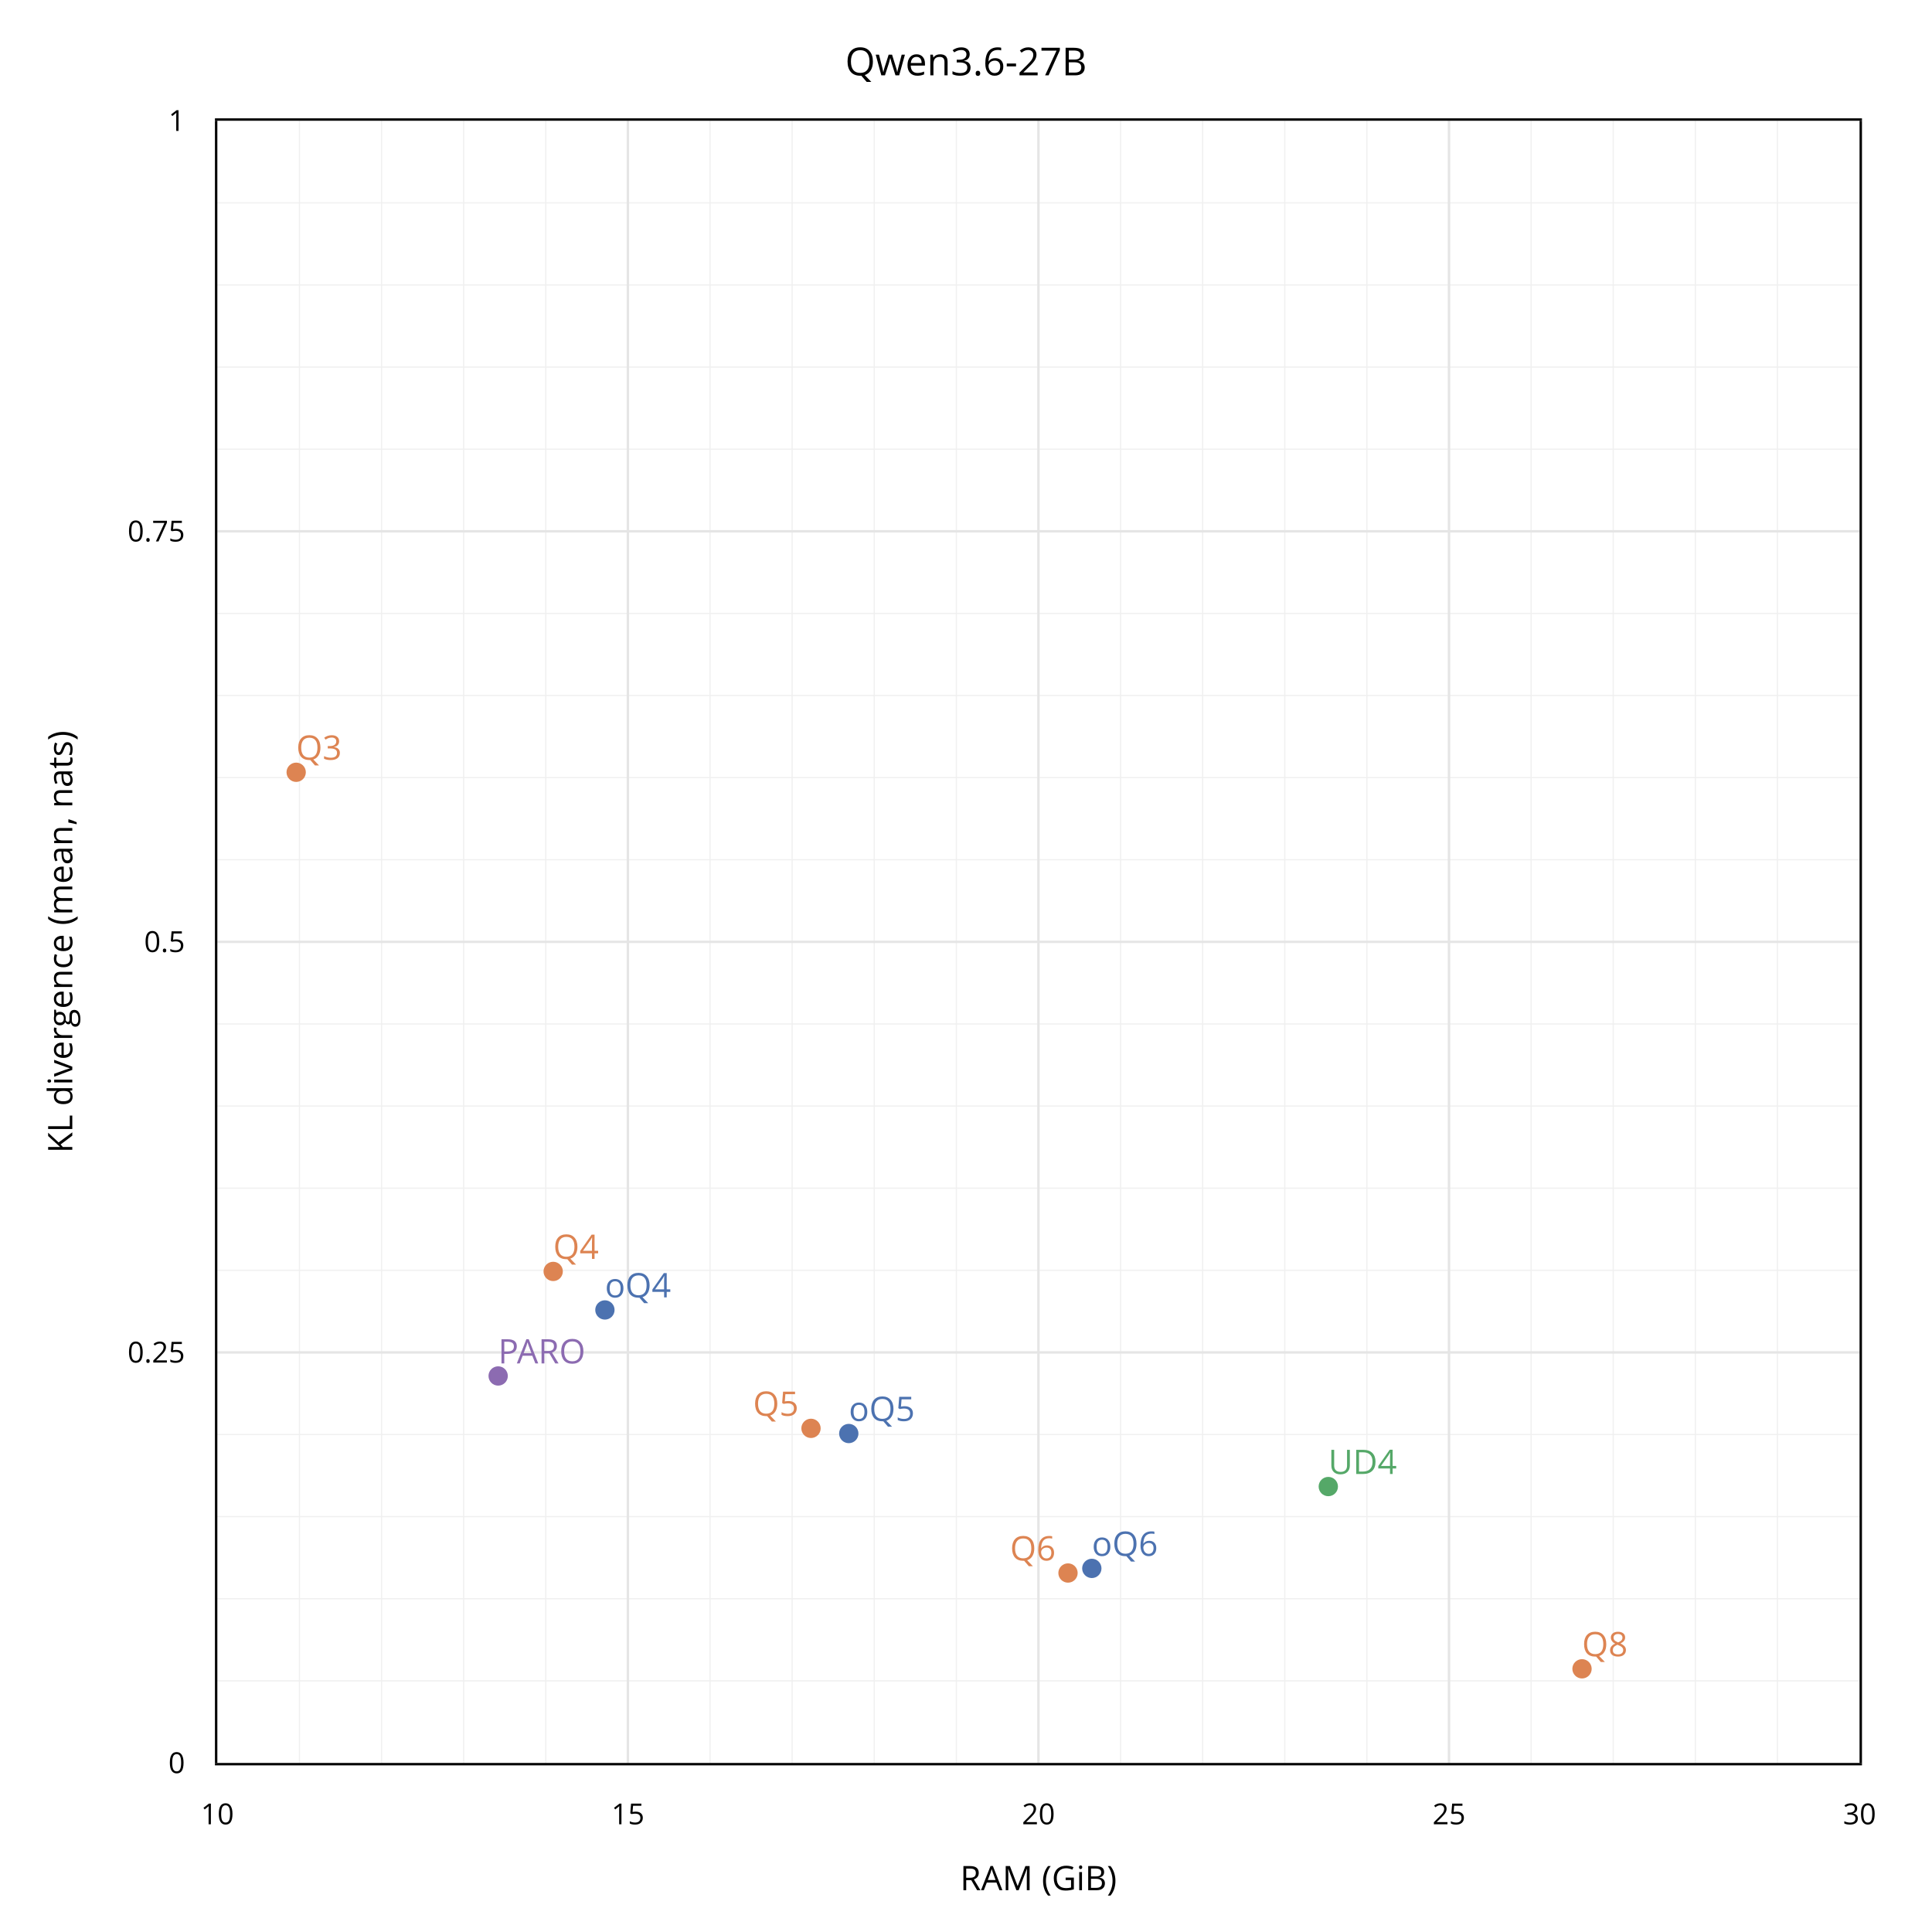
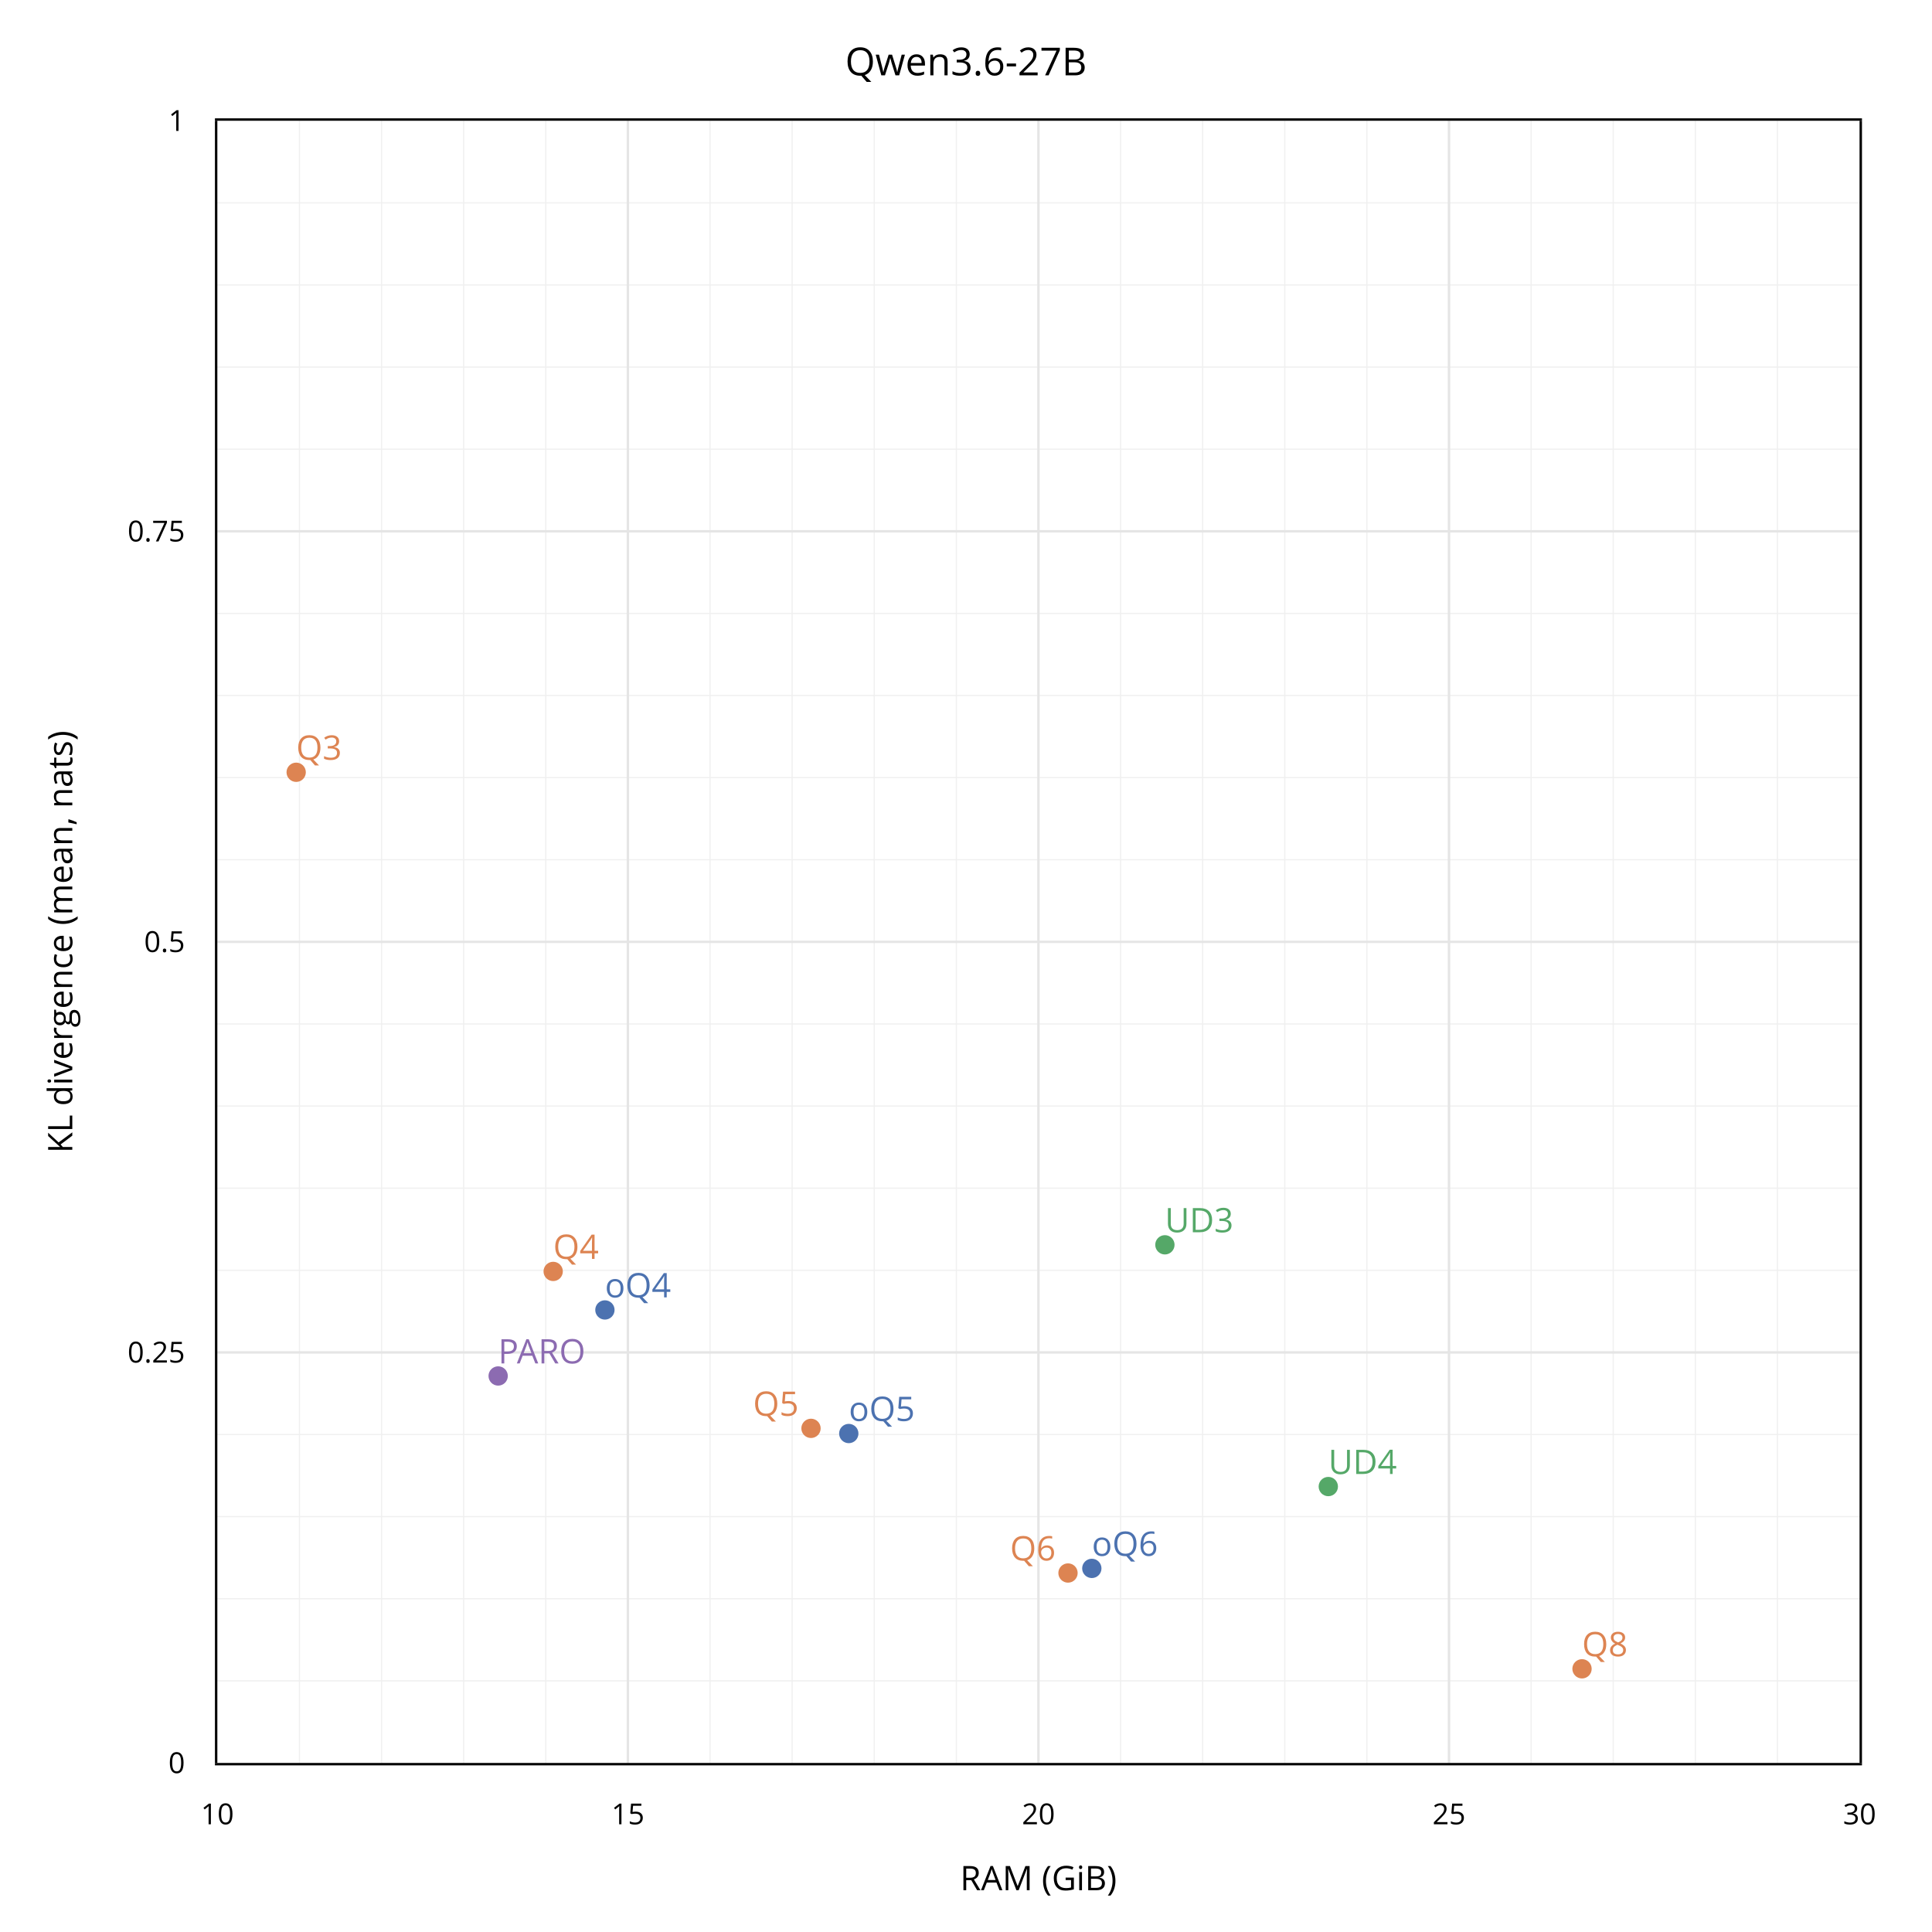
<svg xmlns="http://www.w3.org/2000/svg" class="main-svg" width="800" height="800" style="" viewBox="0 0 800 800">
  <rect x="0" y="0" width="800" height="800" style="fill: rgb(255, 255, 255); fill-opacity: 1;" />
-   <defs id="defs-e3de52">
+   <defs id="defs-06bf41">
    <g class="clips">
-       <clipPath id="clipe3de52xyplot" class="plotclip">
+       <clipPath id="clip06bf41xyplot" class="plotclip">
        <rect width="680" height="680" />
      </clipPath>
-       <clipPath class="axesclip" id="clipe3de52x">
+       <clipPath class="axesclip" id="clip06bf41x">
        <rect x="90" y="0" width="680" height="800" />
      </clipPath>
-       <clipPath class="axesclip" id="clipe3de52y">
+       <clipPath class="axesclip" id="clip06bf41y">
        <rect x="0" y="50" width="800" height="680" />
      </clipPath>
-       <clipPath class="axesclip" id="clipe3de52xy">
+       <clipPath class="axesclip" id="clip06bf41xy">
        <rect x="90" y="50" width="680" height="680" />
      </clipPath>
    </g>
    <g class="gradients" />
    <g class="patterns" />
  </defs>
  <g class="bglayer" />
  <g class="layer-below">
    <g class="imagelayer" />
    <g class="shapelayer" />
  </g>
  <g class="cartesianlayer">
    <g class="subplot xy">
      <g class="layer-subplot">
        <g class="shapelayer" />
        <g class="imagelayer" />
      </g>
      <g class="minor-gridlayer">
        <g class="x">
          <path class="xgrid crisp" transform="translate(124,0)" d="M0,50v680" style="stroke: rgb(240, 240, 240); stroke-opacity: 1; stroke-width: 0.5px;" />
          <path class="xgrid crisp" transform="translate(158,0)" d="M0,50v680" style="stroke: rgb(240, 240, 240); stroke-opacity: 1; stroke-width: 0.5px;" />
          <path class="xgrid crisp" transform="translate(192,0)" d="M0,50v680" style="stroke: rgb(240, 240, 240); stroke-opacity: 1; stroke-width: 0.5px;" />
          <path class="xgrid crisp" transform="translate(226,0)" d="M0,50v680" style="stroke: rgb(240, 240, 240); stroke-opacity: 1; stroke-width: 0.5px;" />
          <path class="xgrid crisp" transform="translate(294,0)" d="M0,50v680" style="stroke: rgb(240, 240, 240); stroke-opacity: 1; stroke-width: 0.5px;" />
          <path class="xgrid crisp" transform="translate(328,0)" d="M0,50v680" style="stroke: rgb(240, 240, 240); stroke-opacity: 1; stroke-width: 0.5px;" />
          <path class="xgrid crisp" transform="translate(362,0)" d="M0,50v680" style="stroke: rgb(240, 240, 240); stroke-opacity: 1; stroke-width: 0.5px;" />
          <path class="xgrid crisp" transform="translate(396,0)" d="M0,50v680" style="stroke: rgb(240, 240, 240); stroke-opacity: 1; stroke-width: 0.5px;" />
          <path class="xgrid crisp" transform="translate(464,0)" d="M0,50v680" style="stroke: rgb(240, 240, 240); stroke-opacity: 1; stroke-width: 0.5px;" />
          <path class="xgrid crisp" transform="translate(498,0)" d="M0,50v680" style="stroke: rgb(240, 240, 240); stroke-opacity: 1; stroke-width: 0.5px;" />
          <path class="xgrid crisp" transform="translate(532,0)" d="M0,50v680" style="stroke: rgb(240, 240, 240); stroke-opacity: 1; stroke-width: 0.5px;" />
          <path class="xgrid crisp" transform="translate(566,0)" d="M0,50v680" style="stroke: rgb(240, 240, 240); stroke-opacity: 1; stroke-width: 0.5px;" />
          <path class="xgrid crisp" transform="translate(634,0)" d="M0,50v680" style="stroke: rgb(240, 240, 240); stroke-opacity: 1; stroke-width: 0.5px;" />
          <path class="xgrid crisp" transform="translate(668,0)" d="M0,50v680" style="stroke: rgb(240, 240, 240); stroke-opacity: 1; stroke-width: 0.5px;" />
          <path class="xgrid crisp" transform="translate(702,0)" d="M0,50v680" style="stroke: rgb(240, 240, 240); stroke-opacity: 1; stroke-width: 0.5px;" />
          <path class="xgrid crisp" transform="translate(736,0)" d="M0,50v680" style="stroke: rgb(240, 240, 240); stroke-opacity: 1; stroke-width: 0.5px;" />
        </g>
        <g class="y">
          <path class="ygrid crisp" transform="translate(0,696)" d="M90,0h680" style="stroke: rgb(240, 240, 240); stroke-opacity: 1; stroke-width: 0.5px;" />
          <path class="ygrid crisp" transform="translate(0,662)" d="M90,0h680" style="stroke: rgb(240, 240, 240); stroke-opacity: 1; stroke-width: 0.5px;" />
          <path class="ygrid crisp" transform="translate(0,628)" d="M90,0h680" style="stroke: rgb(240, 240, 240); stroke-opacity: 1; stroke-width: 0.5px;" />
          <path class="ygrid crisp" transform="translate(0,594)" d="M90,0h680" style="stroke: rgb(240, 240, 240); stroke-opacity: 1; stroke-width: 0.5px;" />
          <path class="ygrid crisp" transform="translate(0,526)" d="M90,0h680" style="stroke: rgb(240, 240, 240); stroke-opacity: 1; stroke-width: 0.5px;" />
          <path class="ygrid crisp" transform="translate(0,492)" d="M90,0h680" style="stroke: rgb(240, 240, 240); stroke-opacity: 1; stroke-width: 0.5px;" />
          <path class="ygrid crisp" transform="translate(0,458)" d="M90,0h680" style="stroke: rgb(240, 240, 240); stroke-opacity: 1; stroke-width: 0.5px;" />
          <path class="ygrid crisp" transform="translate(0,424)" d="M90,0h680" style="stroke: rgb(240, 240, 240); stroke-opacity: 1; stroke-width: 0.5px;" />
          <path class="ygrid crisp" transform="translate(0,356)" d="M90,0h680" style="stroke: rgb(240, 240, 240); stroke-opacity: 1; stroke-width: 0.5px;" />
          <path class="ygrid crisp" transform="translate(0,322)" d="M90,0h680" style="stroke: rgb(240, 240, 240); stroke-opacity: 1; stroke-width: 0.5px;" />
          <path class="ygrid crisp" transform="translate(0,288)" d="M90,0h680" style="stroke: rgb(240, 240, 240); stroke-opacity: 1; stroke-width: 0.5px;" />
          <path class="ygrid crisp" transform="translate(0,254)" d="M90,0h680" style="stroke: rgb(240, 240, 240); stroke-opacity: 1; stroke-width: 0.5px;" />
          <path class="ygrid crisp" transform="translate(0,186)" d="M90,0h680" style="stroke: rgb(240, 240, 240); stroke-opacity: 1; stroke-width: 0.5px;" />
          <path class="ygrid crisp" transform="translate(0,152)" d="M90,0h680" style="stroke: rgb(240, 240, 240); stroke-opacity: 1; stroke-width: 0.5px;" />
          <path class="ygrid crisp" transform="translate(0,118)" d="M90,0h680" style="stroke: rgb(240, 240, 240); stroke-opacity: 1; stroke-width: 0.5px;" />
          <path class="ygrid crisp" transform="translate(0,84)" d="M90,0h680" style="stroke: rgb(240, 240, 240); stroke-opacity: 1; stroke-width: 0.5px;" />
        </g>
      </g>
      <g class="gridlayer">
        <g class="x">
          <path class="xgrid crisp" transform="translate(260,0)" d="M0,50v680" style="stroke: rgb(229, 229, 229); stroke-opacity: 1; stroke-width: 1px;" />
          <path class="xgrid crisp" transform="translate(430,0)" d="M0,50v680" style="stroke: rgb(229, 229, 229); stroke-opacity: 1; stroke-width: 1px;" />
          <path class="xgrid crisp" transform="translate(600,0)" d="M0,50v680" style="stroke: rgb(229, 229, 229); stroke-opacity: 1; stroke-width: 1px;" />
        </g>
        <g class="y">
          <path class="ygrid crisp" transform="translate(0,560)" d="M90,0h680" style="stroke: rgb(229, 229, 229); stroke-opacity: 1; stroke-width: 1px;" />
          <path class="ygrid crisp" transform="translate(0,390)" d="M90,0h680" style="stroke: rgb(229, 229, 229); stroke-opacity: 1; stroke-width: 1px;" />
          <path class="ygrid crisp" transform="translate(0,220)" d="M90,0h680" style="stroke: rgb(229, 229, 229); stroke-opacity: 1; stroke-width: 1px;" />
        </g>
      </g>
      <g class="zerolinelayer" />
      <g class="layer-between">
        <g class="shapelayer" />
        <g class="imagelayer" />
      </g>
      <path class="xlines-below" />
      <path class="ylines-below" />
      <g class="overlines-below" />
      <g class="xaxislayer-below" />
      <g class="yaxislayer-below" />
      <g class="overaxes-below" />
      <g class="overplot">
-         <g class="xy" transform="translate(90,50)" clip-path="url(#clipe3de52xyplot)">
+         <g class="xy" transform="translate(90,50)" clip-path="url(#clip06bf41xyplot)">
          <g class="scatterlayer mlayer">
-             <g class="trace scatter tracec4fec9" style="stroke-miterlimit: 2; opacity: 1;">
+             <g class="trace scatter tracef298c3" style="stroke-miterlimit: 2; opacity: 1;">
              <g class="fills" />
              <g class="errorbars" />
              <g class="lines" />
              <g class="points">
                <path class="point" transform="translate(32.64,269.78)" d="M4,0A4,4 0 1,1 0,-4A4,4 0 0,1 4,0Z" style="opacity: 1; stroke-width: 0px; fill: rgb(221, 132, 82); fill-opacity: 1;" />
                <path class="point" transform="translate(139.06,476.47)" d="M4,0A4,4 0 1,1 0,-4A4,4 0 0,1 4,0Z" style="opacity: 1; stroke-width: 0px; fill: rgb(221, 132, 82); fill-opacity: 1;" />
                <path class="point" transform="translate(245.82,541.45)" d="M4,0A4,4 0 1,1 0,-4A4,4 0 0,1 4,0Z" style="opacity: 1; stroke-width: 0px; fill: rgb(221, 132, 82); fill-opacity: 1;" />
                <path class="point" transform="translate(352.24,601.35)" d="M4,0A4,4 0 1,1 0,-4A4,4 0 0,1 4,0Z" style="opacity: 1; stroke-width: 0px; fill: rgb(221, 132, 82); fill-opacity: 1;" />
                <path class="point" transform="translate(565.08,641.02)" d="M4,0A4,4 0 1,1 0,-4A4,4 0 0,1 4,0Z" style="opacity: 1; stroke-width: 0px; fill: rgb(221, 132, 82); fill-opacity: 1;" />
              </g>
              <g class="text" />
            </g>
-             <g class="trace scatter tracecc6c83" style="stroke-miterlimit: 2; opacity: 1;">
+             <g class="trace scatter traceffd597" style="stroke-miterlimit: 2; opacity: 1;">
              <g class="fills" />
              <g class="errorbars" />
              <g class="lines" />
              <g class="points" />
              <g class="text">
                <g class="textpoint" transform="translate(0,-3.5)">
                  <text x="32.64" y="268.08" text-anchor="start" style="font-family: 'Open Sans', verdana, arial, sans-serif; font-size: 14px; fill: rgb(221, 132, 82); fill-opacity: 1; white-space: pre;">Q3</text>
                </g>
                <g class="textpoint" transform="translate(0,-3.5)">
                  <text x="139.06" y="474.77" text-anchor="start" style="font-family: 'Open Sans', verdana, arial, sans-serif; font-size: 14px; fill: rgb(221, 132, 82); fill-opacity: 1; white-space: pre;">Q4</text>
                </g>
                <g class="textpoint" transform="translate(0,-3.5)">
                  <text x="240.72" y="539.75" text-anchor="end" style="font-family: 'Open Sans', verdana, arial, sans-serif; font-size: 14px; fill: rgb(221, 132, 82); fill-opacity: 1; white-space: pre;">Q5</text>
                </g>
                <g class="textpoint" transform="translate(0,-3.5)">
                  <text x="347.14" y="599.65" text-anchor="end" style="font-family: 'Open Sans', verdana, arial, sans-serif; font-size: 14px; fill: rgb(221, 132, 82); fill-opacity: 1; white-space: pre;">Q6</text>
                </g>
                <g class="textpoint" transform="translate(0,-3.5)">
                  <text x="565.08" y="639.32" text-anchor="start" style="font-family: 'Open Sans', verdana, arial, sans-serif; font-size: 14px; fill: rgb(221, 132, 82); fill-opacity: 1; white-space: pre;">Q8</text>
                </g>
              </g>
            </g>
-             <g class="trace scatter tracef44af9" style="stroke-miterlimit: 2; opacity: 1;">
+             <g class="trace scatter trace7d313f" style="stroke-miterlimit: 2; opacity: 1;">
              <g class="fills" />
              <g class="errorbars" />
              <g class="lines" />
              <g class="points">
                <path class="point" transform="translate(160.48,492.42)" d="M4,0A4,4 0 1,1 0,-4A4,4 0 0,1 4,0Z" style="opacity: 1; stroke-width: 0px; fill: rgb(76, 114, 176); fill-opacity: 1;" />
                <path class="point" transform="translate(261.46,543.59)" d="M4,0A4,4 0 1,1 0,-4A4,4 0 0,1 4,0Z" style="opacity: 1; stroke-width: 0px; fill: rgb(76, 114, 176); fill-opacity: 1;" />
                <path class="point" transform="translate(362.1,599.44)" d="M4,0A4,4 0 1,1 0,-4A4,4 0 0,1 4,0Z" style="opacity: 1; stroke-width: 0px; fill: rgb(76, 114, 176); fill-opacity: 1;" />
              </g>
              <g class="text" />
            </g>
-             <g class="trace scatter tracea28cbe" style="stroke-miterlimit: 2; opacity: 1;">
+             <g class="trace scatter trace7cdae5" style="stroke-miterlimit: 2; opacity: 1;">
              <g class="fills" />
              <g class="errorbars" />
              <g class="lines" />
              <g class="points" />
              <g class="text">
                <g class="textpoint" transform="translate(0,-3.5)">
                  <text x="160.48" y="490.72" text-anchor="start" style="font-family: 'Open Sans', verdana, arial, sans-serif; font-size: 14px; fill: rgb(76, 114, 176); fill-opacity: 1; white-space: pre;">oQ4</text>
                </g>
                <g class="textpoint" transform="translate(0,-3.5)">
                  <text x="261.46" y="541.89" text-anchor="start" style="font-family: 'Open Sans', verdana, arial, sans-serif; font-size: 14px; fill: rgb(76, 114, 176); fill-opacity: 1; white-space: pre;">oQ5</text>
                </g>
                <g class="textpoint" transform="translate(0,-3.5)">
                  <text x="362.1" y="597.74" text-anchor="start" style="font-family: 'Open Sans', verdana, arial, sans-serif; font-size: 14px; fill: rgb(76, 114, 176); fill-opacity: 1; white-space: pre;">oQ6</text>
                </g>
              </g>
            </g>
-             <g class="trace scatter tracef68344" style="stroke-miterlimit: 2; opacity: 1;">
-               <g class="fills" />
-               <g class="errorbars" />
-               <g class="lines" />
-               <g class="points">
+             <g class="trace scatter trace2d2e86" style="stroke-miterlimit: 2; opacity: 1;">
+               <g class="fills" />
+               <g class="errorbars" />
+               <g class="lines" />
+               <g class="points">
+                 <path class="point" transform="translate(392.36,465.45)" d="M4,0A4,4 0 1,1 0,-4A4,4 0 0,1 4,0Z" style="opacity: 1; stroke-width: 0px; fill: rgb(85, 168, 104); fill-opacity: 1;" />
                <path class="point" transform="translate(460.02,565.55)" d="M4,0A4,4 0 1,1 0,-4A4,4 0 0,1 4,0Z" style="opacity: 1; stroke-width: 0px; fill: rgb(85, 168, 104); fill-opacity: 1;" />
              </g>
              <g class="text" />
            </g>
-             <g class="trace scatter tracef704ee" style="stroke-miterlimit: 2; opacity: 1;">
-               <g class="fills" />
-               <g class="errorbars" />
-               <g class="lines" />
-               <g class="points" />
-               <g class="text">
+             <g class="trace scatter trace3dfa4c" style="stroke-miterlimit: 2; opacity: 1;">
+               <g class="fills" />
+               <g class="errorbars" />
+               <g class="lines" />
+               <g class="points" />
+               <g class="text">
+                 <g class="textpoint" transform="translate(0,-3.5)">
+                   <text x="392.36" y="463.75" text-anchor="start" style="font-family: 'Open Sans', verdana, arial, sans-serif; font-size: 14px; fill: rgb(85, 168, 104); fill-opacity: 1; white-space: pre;">UD3</text>
+                 </g>
                <g class="textpoint" transform="translate(0,-3.5)">
                  <text x="460.02" y="563.85" text-anchor="start" style="font-family: 'Open Sans', verdana, arial, sans-serif; font-size: 14px; fill: rgb(85, 168, 104); fill-opacity: 1; white-space: pre;">UD4</text>
                </g>
              </g>
            </g>
-             <g class="trace scatter trace532811" style="stroke-miterlimit: 2; opacity: 1;">
+             <g class="trace scatter trace2a0a92" style="stroke-miterlimit: 2; opacity: 1;">
              <g class="fills" />
              <g class="errorbars" />
              <g class="lines" />
              <g class="points">
                <path class="point" transform="translate(116.28,519.76)" d="M4,0A4,4 0 1,1 0,-4A4,4 0 0,1 4,0Z" style="opacity: 1; stroke-width: 0px; fill: rgb(140, 107, 177); fill-opacity: 1;" />
              </g>
              <g class="text" />
            </g>
-             <g class="trace scatter tracead3c04" style="stroke-miterlimit: 2; opacity: 1;">
+             <g class="trace scatter trace109c50" style="stroke-miterlimit: 2; opacity: 1;">
              <g class="fills" />
              <g class="errorbars" />
              <g class="lines" />
              <g class="points" />
              <g class="text">
                <g class="textpoint" transform="translate(0,-3.5)">
                  <text x="116.28" y="518.06" text-anchor="start" style="font-family: 'Open Sans', verdana, arial, sans-serif; font-size: 14px; fill: rgb(140, 107, 177); fill-opacity: 1; white-space: pre;">PARO</text>
                </g>
              </g>
            </g>
          </g>
        </g>
      </g>
      <g class="zerolinelayer-above" />
      <path class="xlines-above crisp" d="M89,730.5H771M89,49.5H771" style="fill: none; stroke-width: 1px; stroke: rgb(0, 0, 0); stroke-opacity: 1;" />
      <path class="ylines-above crisp" d="M89.5,50V730M770.5,50V730" style="fill: none; stroke-width: 1px; stroke: rgb(0, 0, 0); stroke-opacity: 1;" />
      <g class="overlines-above" />
      <g class="xaxislayer-above">
        <g class="xtick">
          <text text-anchor="middle" x="0" y="745.4" transform="translate(90,10)" style="font-family: 'Open Sans', verdana, arial, sans-serif; font-size: 12px; fill: rgb(0, 0, 0); fill-opacity: 1; white-space: pre;">10</text>
        </g>
        <g class="xtick">
          <text text-anchor="middle" x="0" y="745.4" style="font-family: 'Open Sans', verdana, arial, sans-serif; font-size: 12px; fill: rgb(0, 0, 0); fill-opacity: 1; white-space: pre;" transform="translate(260,10)">15</text>
        </g>
        <g class="xtick">
          <text text-anchor="middle" x="0" y="745.4" style="font-family: 'Open Sans', verdana, arial, sans-serif; font-size: 12px; fill: rgb(0, 0, 0); fill-opacity: 1; white-space: pre;" transform="translate(430,10)">20</text>
        </g>
        <g class="xtick">
          <text text-anchor="middle" x="0" y="745.4" style="font-family: 'Open Sans', verdana, arial, sans-serif; font-size: 12px; fill: rgb(0, 0, 0); fill-opacity: 1; white-space: pre;" transform="translate(600,10)">25</text>
        </g>
        <g class="xtick">
          <text text-anchor="middle" x="0" y="745.4" style="font-family: 'Open Sans', verdana, arial, sans-serif; font-size: 12px; fill: rgb(0, 0, 0); fill-opacity: 1; white-space: pre;" transform="translate(770,10)">30</text>
        </g>
      </g>
      <g class="yaxislayer-above">
        <g class="ytick">
          <text text-anchor="end" x="86.6" y="4.2" transform="translate(-10,730)" style="font-family: 'Open Sans', verdana, arial, sans-serif; font-size: 12px; fill: rgb(0, 0, 0); fill-opacity: 1; white-space: pre;">0</text>
        </g>
        <g class="ytick">
          <text text-anchor="end" x="86.6" y="4.2" style="font-family: 'Open Sans', verdana, arial, sans-serif; font-size: 12px; fill: rgb(0, 0, 0); fill-opacity: 1; white-space: pre;" transform="translate(-10,560)">0.25</text>
        </g>
        <g class="ytick">
          <text text-anchor="end" x="86.6" y="4.2" style="font-family: 'Open Sans', verdana, arial, sans-serif; font-size: 12px; fill: rgb(0, 0, 0); fill-opacity: 1; white-space: pre;" transform="translate(-10,390)">0.5</text>
        </g>
        <g class="ytick">
          <text text-anchor="end" x="86.6" y="4.2" style="font-family: 'Open Sans', verdana, arial, sans-serif; font-size: 12px; fill: rgb(0, 0, 0); fill-opacity: 1; white-space: pre;" transform="translate(-10,220)">0.75</text>
        </g>
        <g class="ytick">
          <text text-anchor="end" x="86.6" y="4.2" style="font-family: 'Open Sans', verdana, arial, sans-serif; font-size: 12px; fill: rgb(0, 0, 0); fill-opacity: 1; white-space: pre;" transform="translate(-10,50)">1</text>
        </g>
      </g>
      <g class="overaxes-above" />
    </g>
  </g>
  <g class="polarlayer" />
  <g class="smithlayer" />
  <g class="ternarylayer" />
  <g class="geolayer" />
  <g class="funnelarealayer" />
  <g class="pielayer" />
  <g class="iciclelayer" />
  <g class="treemaplayer" />
  <g class="sunburstlayer" />
  <g class="glimages" />
-   <defs id="topdefs-e3de52">
+   <defs id="topdefs-06bf41">
    <g class="clips" />
  </defs>
  <g class="layer-above">
    <g class="imagelayer" />
    <g class="shapelayer" />
  </g>
  <g class="infolayer">
    <g class="g-gtitle">
      <text class="gtitle" x="400" y="20" text-anchor="middle" dy="0.7em" style="opacity: 1; font-family: 'Open Sans', verdana, arial, sans-serif; font-size: 16px; fill: rgb(0, 0, 0); fill-opacity: 1; white-space: pre;">Qwen3.6-27B</text>
    </g>
    <g class="g-xtitle">
      <text class="xtitle" x="430" y="782.7" text-anchor="middle" style="opacity: 1; font-family: 'Open Sans', verdana, arial, sans-serif; font-size: 14px; fill: rgb(0, 0, 0); fill-opacity: 1; white-space: pre;">RAM (GiB)</text>
    </g>
    <g class="g-ytitle">
      <text class="ytitle" transform="rotate(-90,29.93398,390)" x="29.934" y="390" text-anchor="middle" style="opacity: 1; font-family: 'Open Sans', verdana, arial, sans-serif; font-size: 14px; fill: rgb(0, 0, 0); fill-opacity: 1; white-space: pre;">KL divergence (mean, nats)</text>
    </g>
  </g>
</svg>
